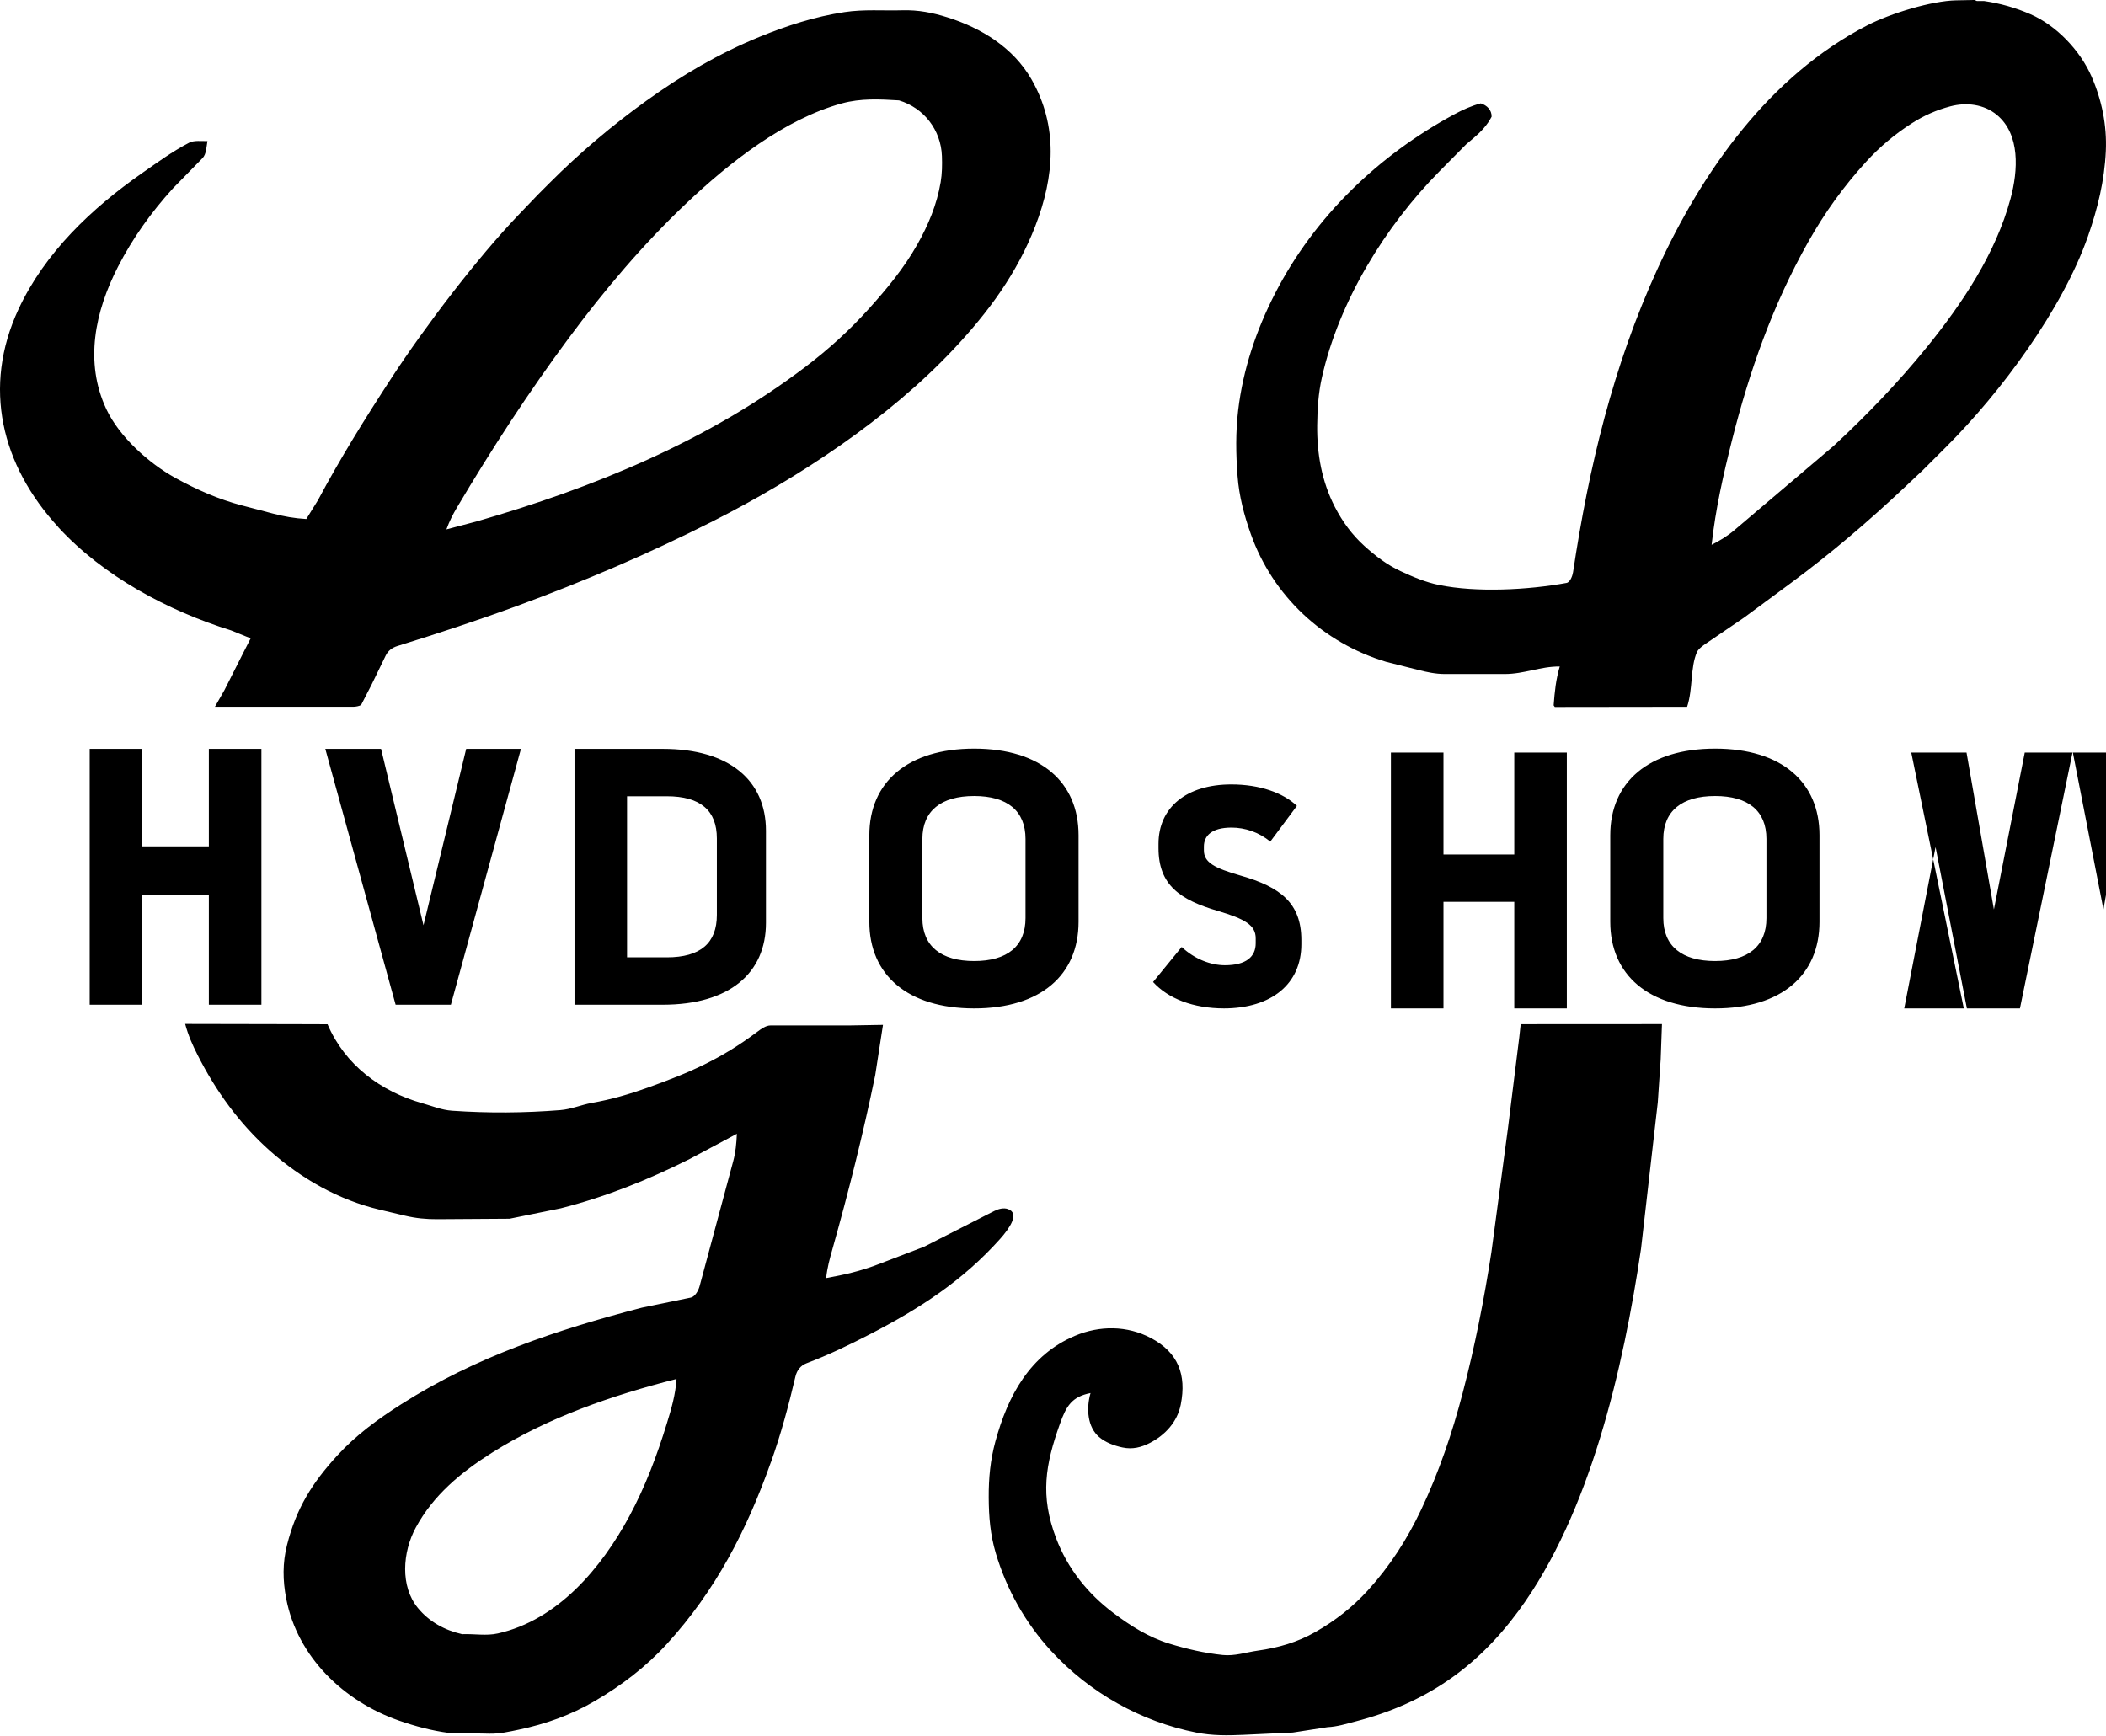
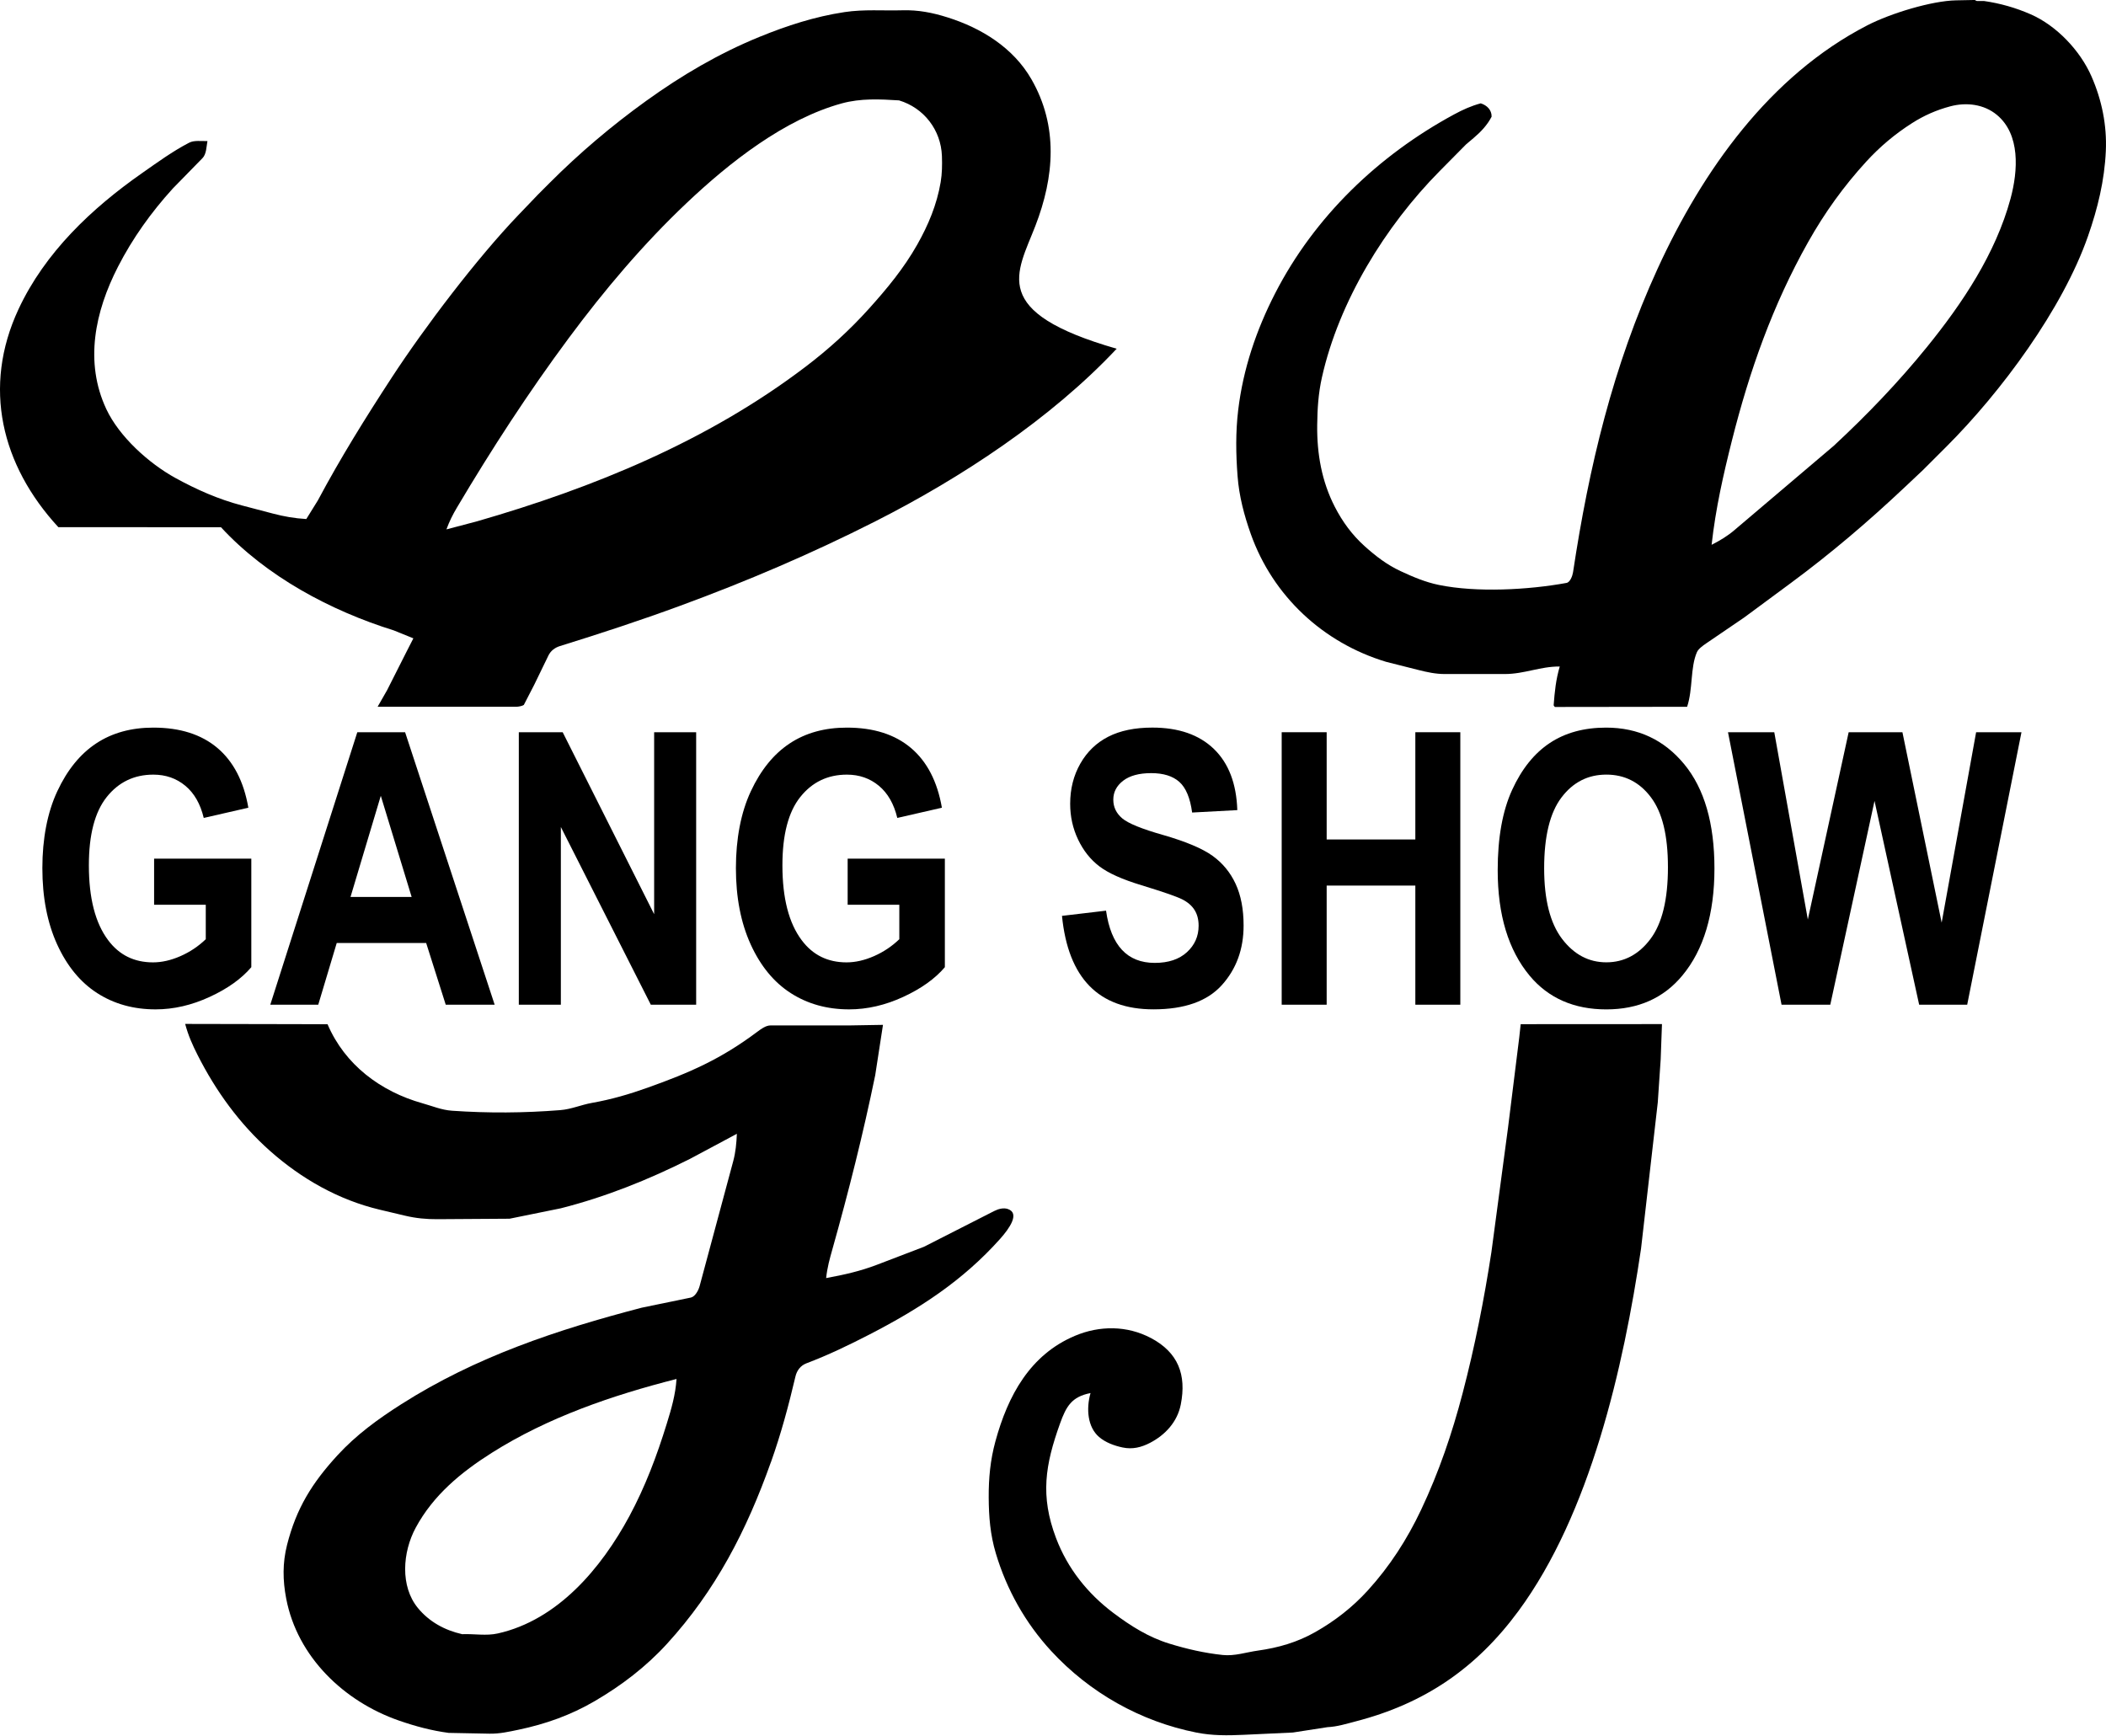
- <svg xmlns="http://www.w3.org/2000/svg" data-name="Layer 2" viewBox="0 0 853.58 703.38" fill="currentColor">
-   <g data-name="Layer 1">
-     <path d="M800.43 0c.06.05.66.41.85.4h2.82c6.63.96 12.84 2.73 18.91 5.38 10.5 4.58 20.1 14.68 24.71 25.24 4.14 9.47 6.27 19.71 5.79 30.21-.54 11.98-3.3 23.26-7.23 34.51-10.32 29.59-35.31 63.25-57.36 85.28l-9.56 9.55-7.55 7.11c-14.67 13.82-29.76 26.68-45.98 38.66l-18.92 13.98-15.44 10.52c-1.22.83-3.11 2.18-3.69 3.51-2.74 6.33-1.57 14.89-3.98 22.15l-53.62.07-.47-.65c.41-5.57.91-10.45 2.47-15.75-7.92-.06-14.34 3.05-22.3 3.05h-24.3c-3.75 0-7.25-.77-10.8-1.67l-12.99-3.28c-25.49-7.69-45.87-26.61-54.83-51.81-2.69-7.57-4.75-15.36-5.36-23.44-.69-9.03-.82-17.73.24-26.71 1.98-16.66 7.31-32.45 14.96-47.36 15.97-31.14 41.92-55.99 72.5-72.54 3.6-1.95 6.9-3.45 10.85-4.52 2.55.78 4.49 2.73 4.41 5.42-1.78 3.43-4.36 6.14-7.27 8.61l-3.07 2.6-10.71 10.83c-22.02 22.26-40.81 52.77-47.72 83.62-1.46 6.54-1.84 12.65-1.92 19.36-.13 11.61 1.84 22.81 7.16 33.15 3.12 6.06 7.01 11.36 12.07 15.91 4.51 4.06 9.08 7.57 14.62 10.14 4.98 2.32 10 4.45 15.44 5.57 15.28 3.14 36.22 2.04 51.76-.81 1.49-.27 2.43-2.9 2.65-4.34 6.44-42.71 16.19-83.56 34.25-122.99 18.22-39.78 45.45-78.28 84.96-98.66C766.31 5.38 782.95.34 792.77.14l7.66-.15ZM703.1 214.78l40.09-34.03c13.54-12.57 26.16-25.71 37.78-40.03 14.44-17.8 27.89-37.95 33.91-60.17 3.11-11.49 3.95-26.07-5.48-33.94-5.26-4.39-12.4-5.24-18.92-3.51-5.61 1.49-10.66 3.71-15.54 6.83a91.7 91.7 0 0 0-18.5 15.54c-9.21 10.05-16.94 20.83-23.63 32.73-14.31 25.44-23.69 52.02-30.82 80.28-3.53 14.01-6.62 27.61-8.26 42.36 3.5-1.77 6.48-3.59 9.37-6.05ZM466.49 542.37c10.99 5.85 14.48 14.83 12.09 26.95-1.38 7.02-6.27 12.32-12.44 15.53-3.55 1.84-7.11 2.75-11.18 1.88-3.33-.71-6.87-1.99-9.5-4.25-4.67-4.01-5.27-11.44-3.46-17.8-7.61 1.49-9.84 5.3-12.39 12.43-5.97 16.67-8.07 29.22-1.59 46.34 4.64 12.27 12.74 22.45 23.17 30.31 7.04 5.3 14.27 9.88 22.76 12.49 7.09 2.18 14.22 3.82 21.6 4.6 4.87.52 9.5-1.11 14.25-1.77 8.32-1.16 16.01-3.37 23.33-7.54 7.97-4.53 15.05-10.04 21.23-16.83 8.93-9.82 15.94-20.69 21.64-32.74 7.19-15.2 12.54-30.9 16.81-47.22 4.96-18.95 8.69-37.84 11.67-57.21l6.74-50.47 4.56-36.68.57-5.24 57.26-.03-.52 14.27-1.18 17.5-6.78 59.24c-7.11 48.16-20.61 107.46-49.71 146.93-17.1 23.19-38.03 37.49-65.96 44.71-3.89 1.01-7.41 2.14-11.44 2.34l-14 2.17-19.97.93c-6.45.3-12.71.37-19.13-.91-22.62-4.49-43.26-16.13-58.87-33.07-10.48-11.38-18.03-24.85-22.43-39.57-2.27-7.61-2.85-14.83-2.89-22.68s.66-15.17 2.72-22.73c5.04-18.47 13.99-35.1 32.27-42.79 9.98-4.2 21.13-4.2 30.77.93ZM23.64 213.68C.54 188.61-7.21 156.92 7.49 125.36c10.72-23.01 29.62-40.87 50.16-55.24 6.28-4.39 12.18-8.71 18.98-12.26 2.13-1.11 5-.58 7.45-.69-.42 2.25-.4 5.29-2 6.92L70.02 76.43c-8.77 9.67-16.22 20.05-22.19 31.68-9.36 18.24-13.66 38.68-4.74 57.72 5.23 11.16 17.21 21.99 28.05 27.94 8.59 4.72 17.38 8.61 26.91 11.11l12.57 3.3c4.51 1.18 8.73 1.93 13.53 2.21l4.68-7.55c9.15-17.17 19.3-33.48 29.95-49.8 13.42-20.56 34.6-48.41 51.3-65.85l7.96-8.31 4.69-4.7c12.15-12.17 25.18-23.21 39.19-33.3 14.39-10.36 29.43-19.2 45.84-25.91 11.24-4.59 22.5-8.24 34.5-10.06 7.92-1.2 15.61-.52 23.53-.74 6.38-.18 12.11.95 18.13 2.84 13.89 4.35 26.78 12.33 34.14 25.14 10.89 18.97 9.32 39.41 1.57 59.45-7.42 19.18-18.97 34.84-32.97 49.76-26.61 28.36-63.08 52.37-97.82 69.97-25.75 13.05-52.14 24.32-79.23 34.27-16.15 5.93-32.22 11.2-48.56 16.27-2.13.66-3.79 1.94-4.72 3.87l-5.71 11.76-4.25 8.25c-.62.44-2.2.74-3.09.74H87.11l3.83-6.7 8.03-15.89 2.63-5.15-7.95-3.22c-25.64-7.98-51.7-21.92-70.02-41.81Zm302.76-64.94c9.44-7.17 17.92-14.86 25.83-23.65 7.34-8.16 14.09-16.31 19.51-25.89 4.52-7.99 7.98-16.26 9.52-25.35.59-3.5.63-7.03.51-10.59-.38-10.59-7.3-19.52-17.38-22.57-7.81-.49-15.55-.88-23.21 1.22-23.22 6.38-45.5 23.92-62.93 40.43-17.64 16.7-33.27 35.22-47.77 54.76-16.39 22.09-31.27 45.03-45.25 68.6-1.77 2.99-3.04 5.52-4.29 8.89l12.33-3.25c47.35-13.64 93.69-32.62 133.14-62.61Zm-13.97 444.01c-9.82 27.64-22.39 52.02-42.12 73.6-8.54 9.34-18.47 16.91-29.37 23.26-9.67 5.64-19.82 9.24-30.7 11.52-4.03.84-7.74 1.7-11.88 1.62l-16.51-.32c-6.94-.92-13.46-2.67-20.12-4.98-22.26-7.72-41.21-25.78-45.73-49.46-1.42-7.41-1.51-14.43.34-21.75 3.77-14.88 10.14-25.1 20.42-36.31 7.6-8.29 16.42-14.7 25.92-20.75 30.16-19.2 63.03-30.14 97.45-39.11l19.92-4.11c1.72-.42 3.04-2.89 3.5-4.6l13.63-50.67c.99-3.69 1.3-7.15 1.48-11.1l-19 10.16c-16.79 8.43-34.13 15.41-52.38 20.04l-20.75 4.22-29.22.19c-4.57.03-8.73-.37-13.15-1.42l-10.25-2.43c-16.62-3.94-31.71-12.49-44.52-23.87-12.29-10.92-21.89-24.19-29.27-38.77-2.09-4.12-3.83-7.99-5.07-12.66l45.03.09 12.68.04c7 16.4 21.48 27.27 38.48 32.04 4.03 1.13 7.75 2.73 12 3.02 14.68 1.01 29.16.92 43.85-.25 4.5-.36 8.48-2.16 12.83-2.93 7.85-1.39 15.09-3.5 22.6-6.18 17.15-6.13 29.55-11.52 44.35-22.59 1.5-1.12 3.48-2.63 5.44-2.63h32l13.57-.23-3.15 20.42c-4.9 23.83-10.76 47.11-17.34 70.49-1.12 3.97-2.08 7.36-2.55 11.73 7.3-1.33 13.9-2.83 20.59-5.39l19.07-7.3 28.44-14.48c1.77-.9 3.82-1.41 5.53-.83 5.02 1.7.64 7.91-3.14 12.14-15.22 17.03-32.72 28.3-52.89 38.71-8.46 4.36-16.71 8.34-25.58 11.7-2.4.91-3.88 2.9-4.46 5.35-2.78 11.82-5.81 23.14-9.97 34.84Zm-125.12 69.67c5-.2 9.77.76 14.47-.3 24.22-5.42 41.88-26.34 53.3-47.52 6.47-12.04 11.15-24.47 15.17-37.52 1.85-5.99 3.53-11.64 3.95-18.11-26.11 6.64-52.14 15.57-74.83 29.91-12.55 7.93-23.78 17.22-30.87 30.37-5.38 9.98-6.35 23.77.89 32.57 4.53 5.51 10.72 8.96 17.92 10.6" />
-     <path d="M57.65 407.26h-21.3v-103.7h21.3v39.5h27v-39.5h21.3v103.7H84.65v-44.5h-27v44.5zm102.7 0l-28.5-103.7h22.6l17.2 71.5 17.3-71.5h22.2l-28.4 103.7h-22.4zm108.3 0h-35.8v-103.7h35.8c27 0 41.8 12.8 41.8 33.2v37.3c0 20.4-14.8 33.2-41.8 33.2zm1.6-84.5h-16.1v65.3h16.1c13.7 0 20.3-5.8 20.3-17.2v-31c0-11.3-6.6-17.1-20.3-17.1zm124.6 86c-27 0-42.5-13.6-42.5-35.1v-35.1c0-21.5 15.5-35.1 42.5-35.1s42.3 13.6 42.3 35.1v35.1c0 21.5-15.3 35.1-42.3 35.1zm0-19.2c13.4 0 20.8-6 20.8-17.4v-32.1c0-11.4-7.4-17.4-20.8-17.4s-21 6-21 17.4v32.1c0 11.4 7.6 17.4 21 17.4zm101.4 19.2c-12.7 0-22.8-4-28.9-10.7l11.6-14.2c5.3 5 11.9 7.4 17.5 7.4 8.7 0 12.5-3.5 12.5-8.9v-2c0-5.3-4.2-7.8-15.3-11.1-15.4-4.5-24.1-10.5-24.1-25.5v-1.7c0-14.8 11.4-24.1 29.5-24.1 11.6 0 21 3.4 26.6 8.7l-10.8 14.5c-4.5-3.8-10.2-5.7-15.7-5.7-8 0-11.2 3.3-11.2 7.7v1.5c0 5 4.3 7.2 15 10.3 16 4.6 24.5 11.1 24.5 26.1v1.7c0 16-12 26-31.5 26zm88.8 0h-21.3v-103.7h21.3v41.3h28.7v-41.3h21.3v103.7h-21.3v-43.2h-28.7v43.2zm110.1 0c-27 0-42.5-13.6-42.5-35.1v-35.1c0-21.5 15.5-35.1 42.5-35.1s42.3 13.6 42.3 35.1v35.1c0 21.5-15.3 35.1-42.3 35.1zm0-19.2c13.4 0 20.8-6 20.8-17.4v-32.1c0-11.4-7.4-17.4-20.8-17.4s-21 6-21 17.4v32.1c0 11.4 7.6 17.4 21 17.4zm100.8 19.2l-21.3-103.7h22.4l11.1 63.6 12.5-63.6h19.5l12.4 63.6 11.1-63.6H840l-21.3 103.7h-21.5l-12.7-65.4-12.7 65.4h-21.5z" />
+ <svg xmlns="http://www.w3.org/2000/svg" id="Layer_2" data-name="Layer 2" viewBox="0 0 853.58 703.38" fill="currentColor" stroke="none">
+   <g id="Layer_1-2" data-name="Layer 1">
+     <g>
+       <path d="M800.43,0c.06.05.66.41.85.4h2.82c6.63.96,12.84,2.73,18.91,5.38,10.5,4.58,20.1,14.68,24.71,25.24,4.14,9.47,6.27,19.71,5.79,30.21-.54,11.98-3.3,23.26-7.23,34.51-10.32,29.59-35.31,63.25-57.36,85.28l-9.56,9.55-7.55,7.11c-14.67,13.82-29.76,26.68-45.98,38.66l-18.92,13.98-15.44,10.52c-1.22.83-3.11,2.18-3.69,3.51-2.74,6.33-1.57,14.89-3.98,22.15l-53.62.07-.47-.65c.41-5.57.91-10.45,2.47-15.75-7.92-.06-14.34,3.05-22.3,3.05h-24.3c-3.75,0-7.25-.77-10.8-1.67l-12.99-3.28c-25.49-7.69-45.87-26.61-54.83-51.81-2.69-7.57-4.75-15.36-5.36-23.44-.69-9.03-.82-17.73.24-26.71,1.98-16.66,7.31-32.45,14.96-47.36,15.97-31.14,41.92-55.99,72.5-72.54,3.6-1.95,6.9-3.45,10.85-4.52,2.55.78,4.49,2.73,4.41,5.42-1.78,3.43-4.36,6.14-7.27,8.61l-3.07,2.6-10.71,10.83c-22.02,22.26-40.81,52.77-47.72,83.62-1.46,6.54-1.84,12.65-1.92,19.36-.13,11.61,1.84,22.81,7.16,33.15,3.12,6.06,7.01,11.36,12.07,15.91,4.51,4.06,9.08,7.57,14.62,10.14,4.98,2.32,10,4.45,15.44,5.57,15.28,3.14,36.22,2.04,51.76-.81,1.49-.27,2.43-2.9,2.65-4.34,6.44-42.71,16.19-83.56,34.25-122.99,18.22-39.78,45.45-78.28,84.96-98.66,9.53-4.92,26.17-9.96,35.99-10.16l7.66-.15ZM703.1,214.78l40.09-34.03c13.54-12.57,26.16-25.71,37.78-40.03,14.44-17.8,27.89-37.95,33.91-60.17,3.11-11.49,3.95-26.07-5.48-33.94-5.26-4.39-12.4-5.24-18.92-3.51-5.61,1.49-10.66,3.71-15.54,6.83-6.89,4.4-12.97,9.5-18.5,15.54-9.21,10.05-16.94,20.83-23.63,32.73-14.31,25.44-23.69,52.02-30.82,80.28-3.53,14.01-6.62,27.61-8.26,42.36,3.5-1.77,6.48-3.59,9.37-6.05Z" />
+       <path d="M466.49,542.37c10.99,5.85,14.48,14.83,12.09,26.95-1.38,7.02-6.27,12.32-12.44,15.53-3.55,1.84-7.11,2.75-11.18,1.88-3.33-.71-6.87-1.99-9.5-4.25-4.67-4.01-5.27-11.44-3.46-17.8-7.61,1.49-9.84,5.3-12.39,12.43-5.97,16.67-8.07,29.22-1.59,46.34,4.64,12.27,12.74,22.45,23.17,30.31,7.04,5.3,14.27,9.88,22.76,12.49,7.09,2.18,14.22,3.82,21.6,4.6,4.87.52,9.5-1.11,14.25-1.77,8.32-1.16,16.01-3.37,23.33-7.54,7.97-4.53,15.05-10.04,21.23-16.83,8.93-9.82,15.94-20.69,21.64-32.74,7.19-15.2,12.54-30.9,16.81-47.22,4.96-18.95,8.69-37.84,11.67-57.21l6.74-50.47,4.56-36.68.57-5.24,57.26-.03-.52,14.27-1.18,17.5-6.78,59.24c-7.11,48.16-20.61,107.46-49.71,146.93-17.1,23.19-38.03,37.49-65.96,44.71-3.89,1.01-7.41,2.14-11.44,2.34l-14,2.17-19.97.93c-6.45.3-12.71.37-19.13-.91-22.62-4.49-43.26-16.13-58.87-33.07-10.48-11.38-18.03-24.85-22.43-39.57-2.27-7.61-2.85-14.83-2.89-22.68s.66-15.17,2.72-22.73c5.04-18.47,13.99-35.1,32.27-42.79,9.98-4.2,21.13-4.2,30.77.93Z" />
+     </g>
+     <path d="M23.64,213.68C.54,188.61-7.21,156.92,7.49,125.36c10.72-23.01,29.62-40.87,50.16-55.24,6.28-4.39,12.18-8.71,18.98-12.26,2.13-1.11,5-.58,7.45-.69-.42,2.25-.4,5.29-2,6.92l-12.06,12.34c-8.77,9.67-16.22,20.05-22.19,31.68-9.36,18.24-13.66,38.68-4.74,57.72,5.23,11.16,17.21,21.99,28.05,27.94,8.59,4.72,17.38,8.61,26.91,11.11l12.57,3.3c4.51,1.18,8.73,1.93,13.53,2.21l4.68-7.55c9.15-17.17,19.3-33.48,29.95-49.8,13.42-20.56,34.6-48.41,51.3-65.85l7.96-8.31,4.69-4.7c12.15-12.17,25.18-23.21,39.19-33.3,14.39-10.36,29.43-19.2,45.84-25.91,11.24-4.59,22.5-8.24,34.5-10.06,7.92-1.2,15.61-.52,23.53-.74,6.38-.18,12.11.95,18.13,2.84,13.89,4.35,26.78,12.33,34.14,25.14,10.89,18.97,9.32,39.41,1.57,59.45-7.42,19.18-18.97,34.84,32.97,49.76-26.61,28.36-63.08,52.37-97.82,69.97-25.75,13.05-52.14,24.32-79.23,34.27-16.15,5.93-32.22,11.2-48.56,16.27-2.13.66-3.79,1.94-4.72,3.87l-5.71,11.76-4.25,8.25c-.62.44-2.2.74-3.09.74h-56.17s3.83-6.7,3.83-6.7l8.03-15.89,2.63-5.15-7.95-3.22c-25.64-7.98-51.7-21.92-70.02-41.81ZM326.4,148.74c9.44-7.17,17.92-14.86,25.83-23.65,7.34-8.16,14.09-16.31,19.51-25.89,4.52-7.99,7.98-16.26,9.52-25.35.59-3.5.63-7.03.51-10.59-.38-10.59-7.3-19.52-17.38-22.57-7.81-.49-15.55-.88-23.21,1.22-23.22,6.38-45.5,23.92-62.93,40.43-17.64,16.7-33.27,35.22-47.77,54.76-16.39,22.09-31.27,45.03-45.25,68.6-1.77,2.99-3.04,5.52-4.29,8.89l12.33-3.25c47.35-13.64,93.69-32.62,133.14-62.61Z" />
+     <path d="M312.43,592.75c-9.82,27.64-22.39,52.02-42.12,73.6-8.54,9.34-18.47,16.91-29.37,23.26-9.67,5.64-19.82,9.24-30.7,11.52-4.03.84-7.74,1.7-11.88,1.62l-16.51-.32c-6.94-.92-13.46-2.67-20.12-4.98-22.26-7.72-41.21-25.78-45.73-49.46-1.42-7.41-1.51-14.43.34-21.75,3.77-14.88,10.14-25.1,20.42-36.31,7.6-8.29,16.42-14.7,25.92-20.75,30.16-19.2,63.03-30.14,97.45-39.11l19.92-4.11c1.72-.42,3.04-2.89,3.5-4.6l13.63-50.67c.99-3.69,1.3-7.15,1.48-11.1l-19,10.16c-16.79,8.43-34.13,15.41-52.38,20.04l-20.75,4.22-29.22.19c-4.57.03-8.73-.37-13.15-1.42l-10.25-2.43c-16.62-3.94-31.71-12.49-44.52-23.87-12.29-10.92-21.89-24.19-29.27-38.77-2.09-4.12-3.83-7.99-5.07-12.66l45.03.09,12.68.04c7,16.4,21.48,27.27,38.48,32.04,4.03,1.13,7.75,2.73,12,3.02,14.68,1.01,29.16.92,43.85-.25,4.5-.36,8.48-2.16,12.83-2.93,7.85-1.39,15.09-3.5,22.6-6.18,17.15-6.13,29.55-11.52,44.35-22.59,1.5-1.12,3.48-2.63,5.44-2.63h32s13.57-.23,13.57-.23l-3.15,20.42c-4.9,23.83-10.76,47.11-17.34,70.49-1.12,3.97-2.08,7.36-2.55,11.73,7.3-1.33,13.9-2.83,20.59-5.39l19.07-7.3,28.44-14.48c1.77-.9,3.82-1.41,5.53-.83,5.02,1.7.64,7.91-3.14,12.14-15.22,17.03-32.72,28.3-52.89,38.71-8.46,4.36-16.71,8.34-25.58,11.7-2.4.91-3.88,2.9-4.46,5.35-2.78,11.82-5.81,23.14-9.97,34.84ZM187.31,662.42c5-.2,9.77.76,14.47-.3,24.22-5.42,41.88-26.34,53.3-47.52,6.47-12.04,11.15-24.47,15.17-37.52,1.85-5.99,3.53-11.64,3.95-18.11-26.11,6.64-52.14,15.57-74.83,29.91-12.55,7.93-23.78,17.22-30.87,30.37-5.38,9.98-6.35,23.77.89,32.57,4.53,5.51,10.72,8.96,17.92,10.6Z" />
+     <g>
+       <path d="M62.46,366.73v-18.68h39.4v44c-3.97,4.67-9.59,8.69-16.88,12.05-7.28,3.36-14.59,5.05-21.92,5.05-8.94,0-16.83-2.2-23.66-6.59-6.83-4.39-12.24-10.97-16.24-19.74-3.99-8.76-5.99-19.07-5.99-30.93s2.02-22.55,6.07-31.19c4.04-8.64,9.29-15.09,15.75-19.36,6.45-4.27,14.18-6.4,23.17-6.4,10.8,0,19.45,2.75,25.96,8.25,6.5,5.5,10.69,13.57,12.54,24.22l-18.08,4.14c-1.36-5.67-3.84-10.02-7.46-13.03s-7.94-4.52-12.96-4.52c-7.79,0-14.09,3.03-18.91,9.08-4.82,6.05-7.23,15.28-7.23,27.69,0,13.31,2.61,23.43,7.83,30.36,4.47,5.98,10.52,8.97,18.16,8.97,3.57,0,7.27-.84,11.11-2.52,3.84-1.68,7.27-3.97,10.28-6.87v-13.97h-20.95Z" />
+       <path d="M200.48,407.26h-19.82l-7.93-25.01h-36.25l-7.49,25.01h-19.44l35.27-110.45h19.37l36.3,110.45ZM166.84,363.57l-12.5-40.99-12.27,40.99h24.77Z" />
+       <path d="M210.28,407.26v-110.45h17.78l37.07,73.76v-73.76h17.03v110.45h-18.38l-36.46-72.03v72.03h-17.03Z" />
+       <path d="M343.56,366.73v-18.68h39.4v44c-3.97,4.67-9.59,8.69-16.88,12.05-7.28,3.36-14.59,5.05-21.92,5.05-8.94,0-16.83-2.2-23.66-6.59-6.83-4.39-12.24-10.97-16.24-19.74-3.99-8.76-5.99-19.07-5.99-30.93s2.02-22.55,6.07-31.19c4.04-8.64,9.29-15.09,15.75-19.36,6.45-4.27,14.18-6.4,23.17-6.4,10.8,0,19.45,2.75,25.96,8.25,6.5,5.5,10.69,13.57,12.54,24.22l-18.08,4.14c-1.36-5.67-3.84-10.02-7.46-13.03s-7.94-4.52-12.96-4.52c-7.79,0-14.09,3.03-18.91,9.08-4.82,6.05-7.23,15.28-7.23,27.69,0,13.31,2.61,23.43,7.83,30.36,4.47,5.98,10.52,8.97,18.16,8.97,3.57,0,7.27-.84,11.11-2.52,3.84-1.68,7.27-3.97,10.28-6.87v-13.97h-20.95Z" />
+       <path d="M430.43,371.25l17.86-2.11c2.01,14.11,8.59,21.17,19.74,21.17,5.53,0,9.87-1.44,13.03-4.33s4.75-6.46,4.75-10.73c0-2.51-.55-4.64-1.66-6.4-1.11-1.76-2.79-3.2-5.05-4.33-2.26-1.13-7.74-3.02-16.42-5.68-7.79-2.36-13.49-4.91-17.1-7.67-3.62-2.76-6.49-6.38-8.63-10.88s-3.2-9.32-3.2-14.49c0-6.02,1.37-11.44,4.11-16.26,2.74-4.82,6.52-8.46,11.34-10.92,4.82-2.46,10.77-3.69,17.86-3.69,10.65,0,18.96,2.89,24.94,8.66,5.98,5.78,9.14,14.04,9.49,24.79l-18.31.98c-.8-5.93-2.54-10.07-5.2-12.43-2.66-2.36-6.45-3.54-11.38-3.54s-8.71,1.03-11.38,3.08c-2.66,2.05-3.99,4.61-3.99,7.66s1.21,5.53,3.62,7.59c2.42,2.05,7.97,4.31,16.66,6.77,9.19,2.66,15.83,5.46,19.92,8.4,4.09,2.94,7.22,6.73,9.37,11.37,2.16,4.65,3.24,10.28,3.24,16.91,0,9.59-2.95,17.65-8.85,24.18-5.9,6.53-15.13,9.79-27.69,9.79-22.2,0-34.56-12.63-37.07-37.9Z" />
+       <path d="M519.48,407.26v-110.45h18.23v43.47h35.94v-43.47h18.23v110.45h-18.23v-48.29h-35.94v48.29h-18.23Z" />
+       <path d="M607.03,352.72c0-13.16,1.95-24,5.84-32.51,3.89-8.51,8.98-14.85,15.26-19.02,6.28-4.17,13.89-6.25,22.83-6.25,12.96,0,23.52,4.95,31.68,14.84,8.16,9.9,12.24,23.98,12.24,42.27s-4.32,32.92-12.96,43.32c-7.58,9.19-17.88,13.79-30.89,13.79s-23.46-4.54-31.04-13.64c-8.64-10.4-12.96-24.66-12.96-42.79ZM625.86,351.96c0,12.71,2.42,22.24,7.24,28.59,4.83,6.35,10.81,9.53,17.96,9.53s13.15-3.15,17.88-9.46c4.73-6.3,7.09-15.98,7.09-29.04s-2.3-22.28-6.9-28.4-10.63-9.19-18.07-9.19-13.51,3.09-18.18,9.27c-4.68,6.18-7.02,15.75-7.02,28.71Z" />
+       <path d="M722.08,407.26l-21.71-110.45h18.76l13.6,75.91,16.55-75.91h21.79l15.9,77.19,13.97-77.19h18.38l-22,110.45h-19.47l-18.09-82.61-17.93,82.61h-19.77Z" />
+     </g>
  </g>
</svg>
